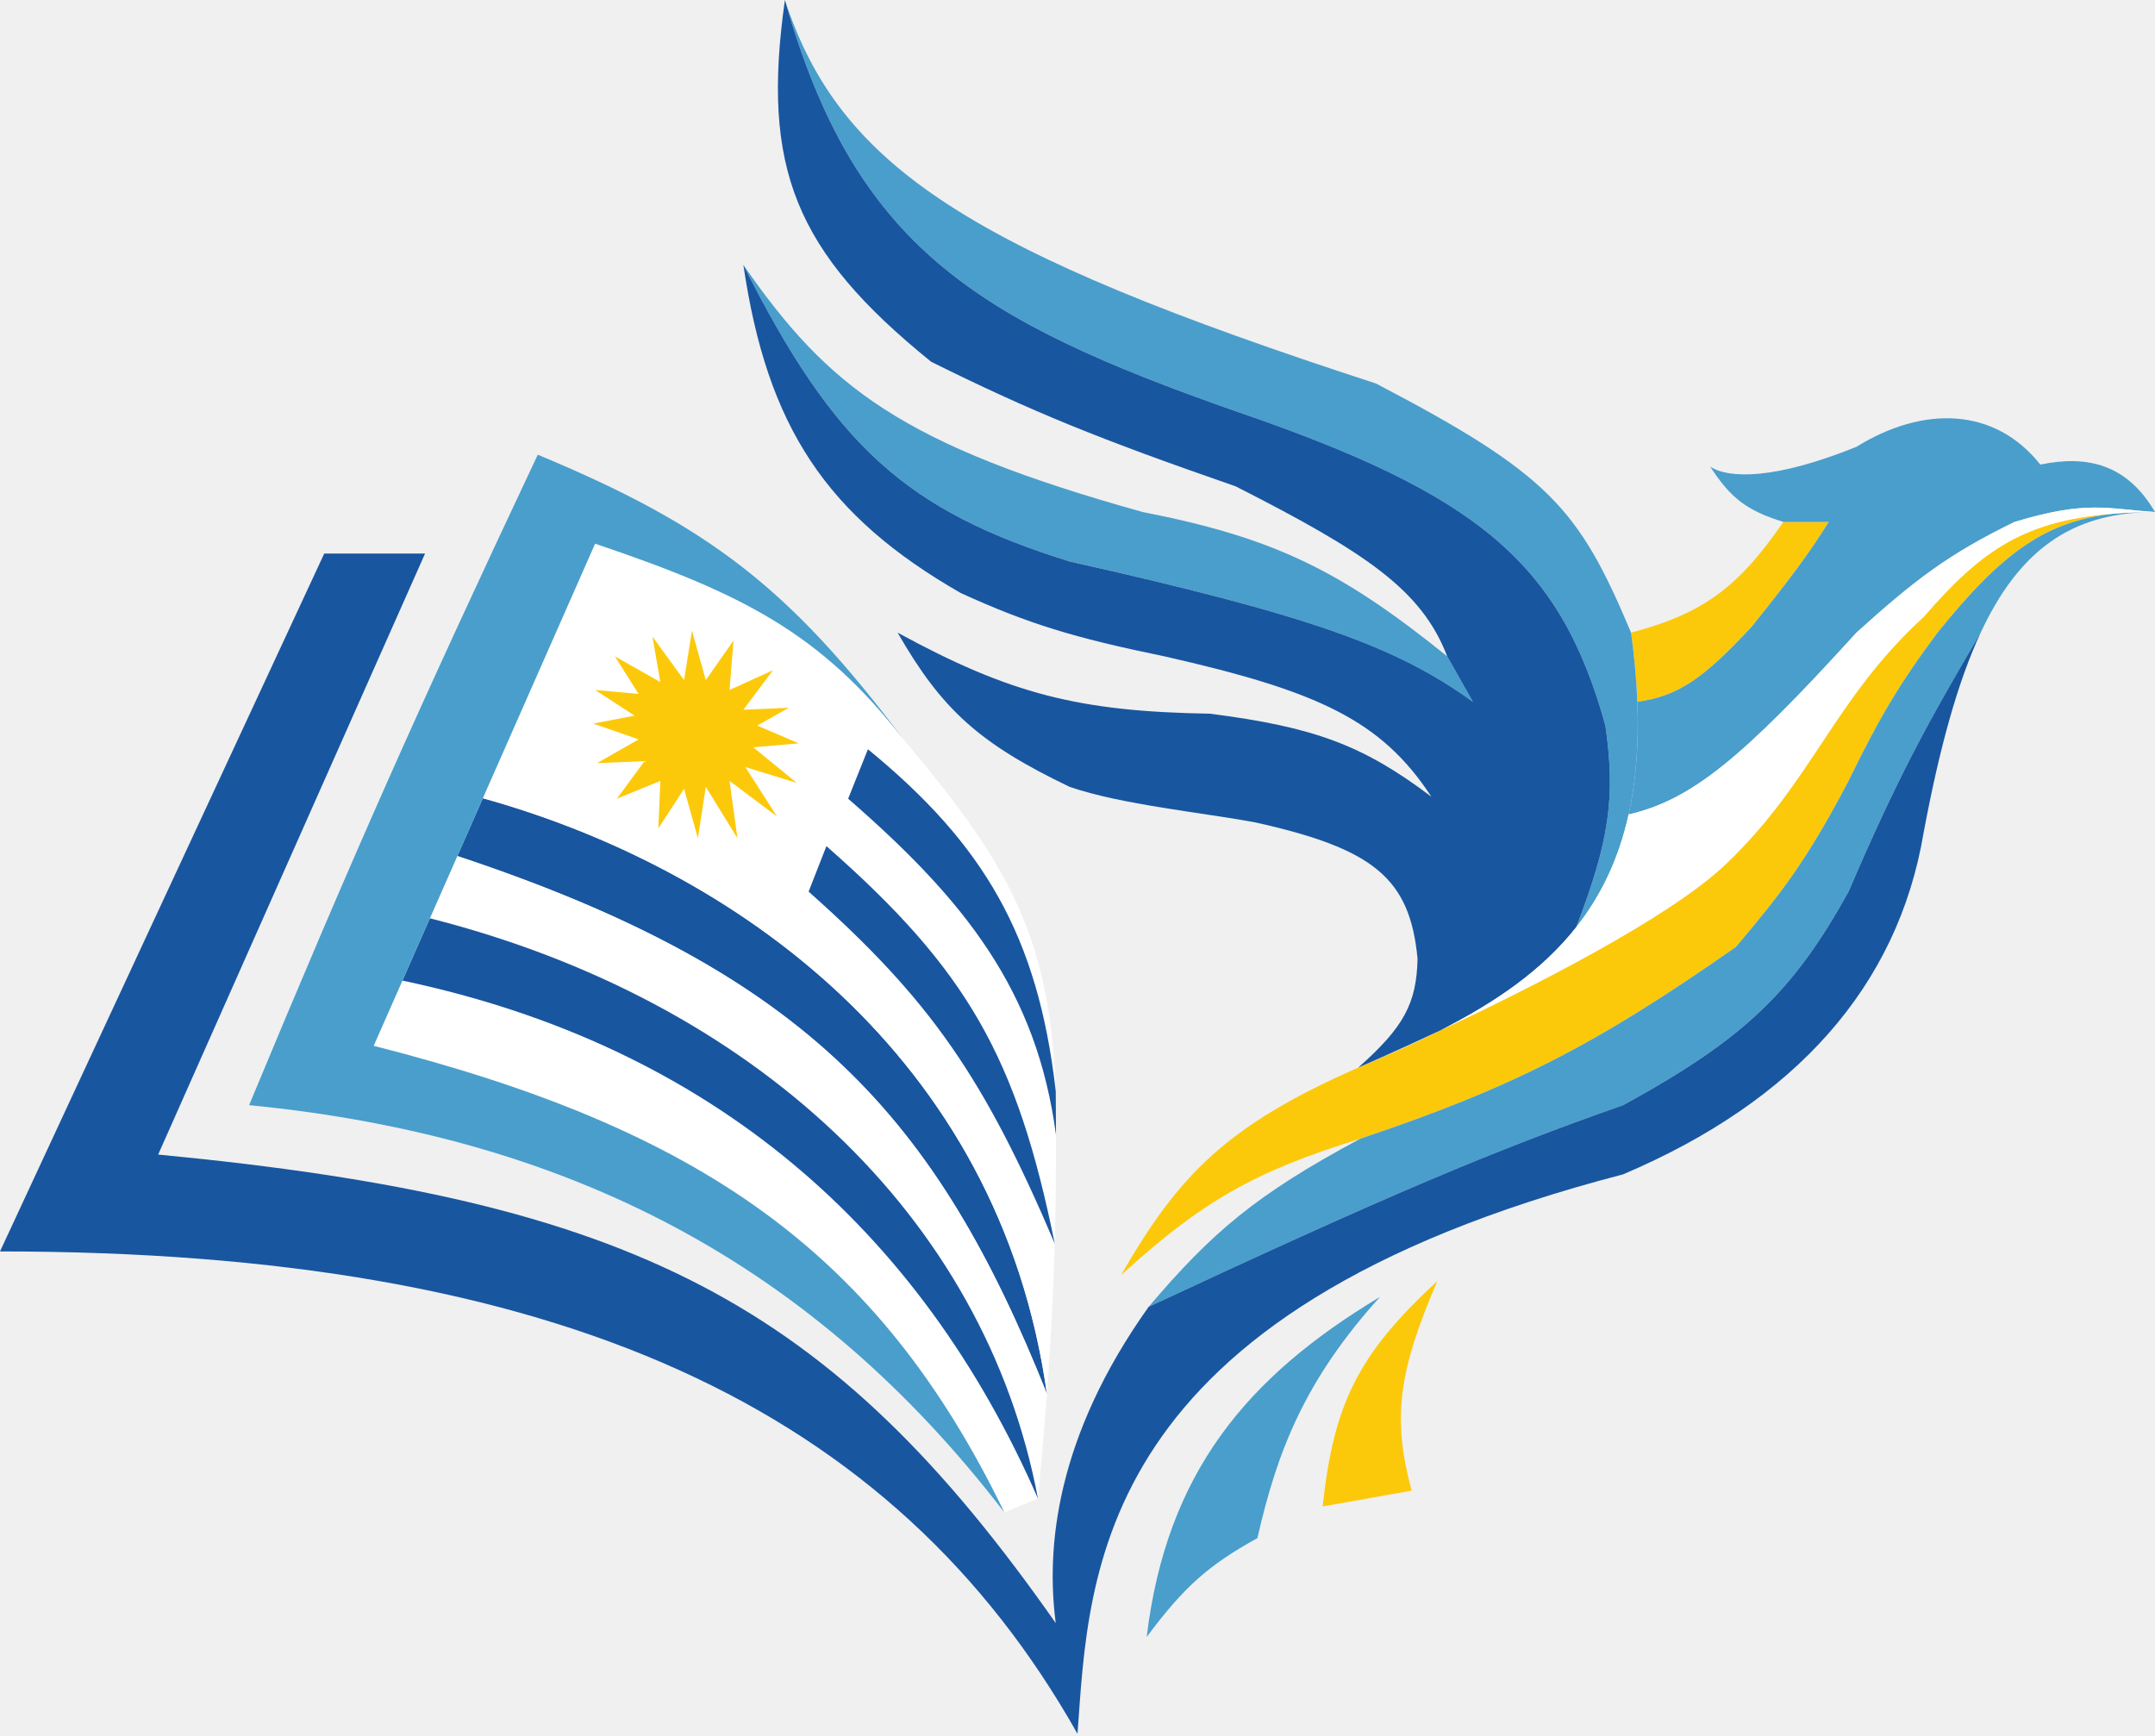
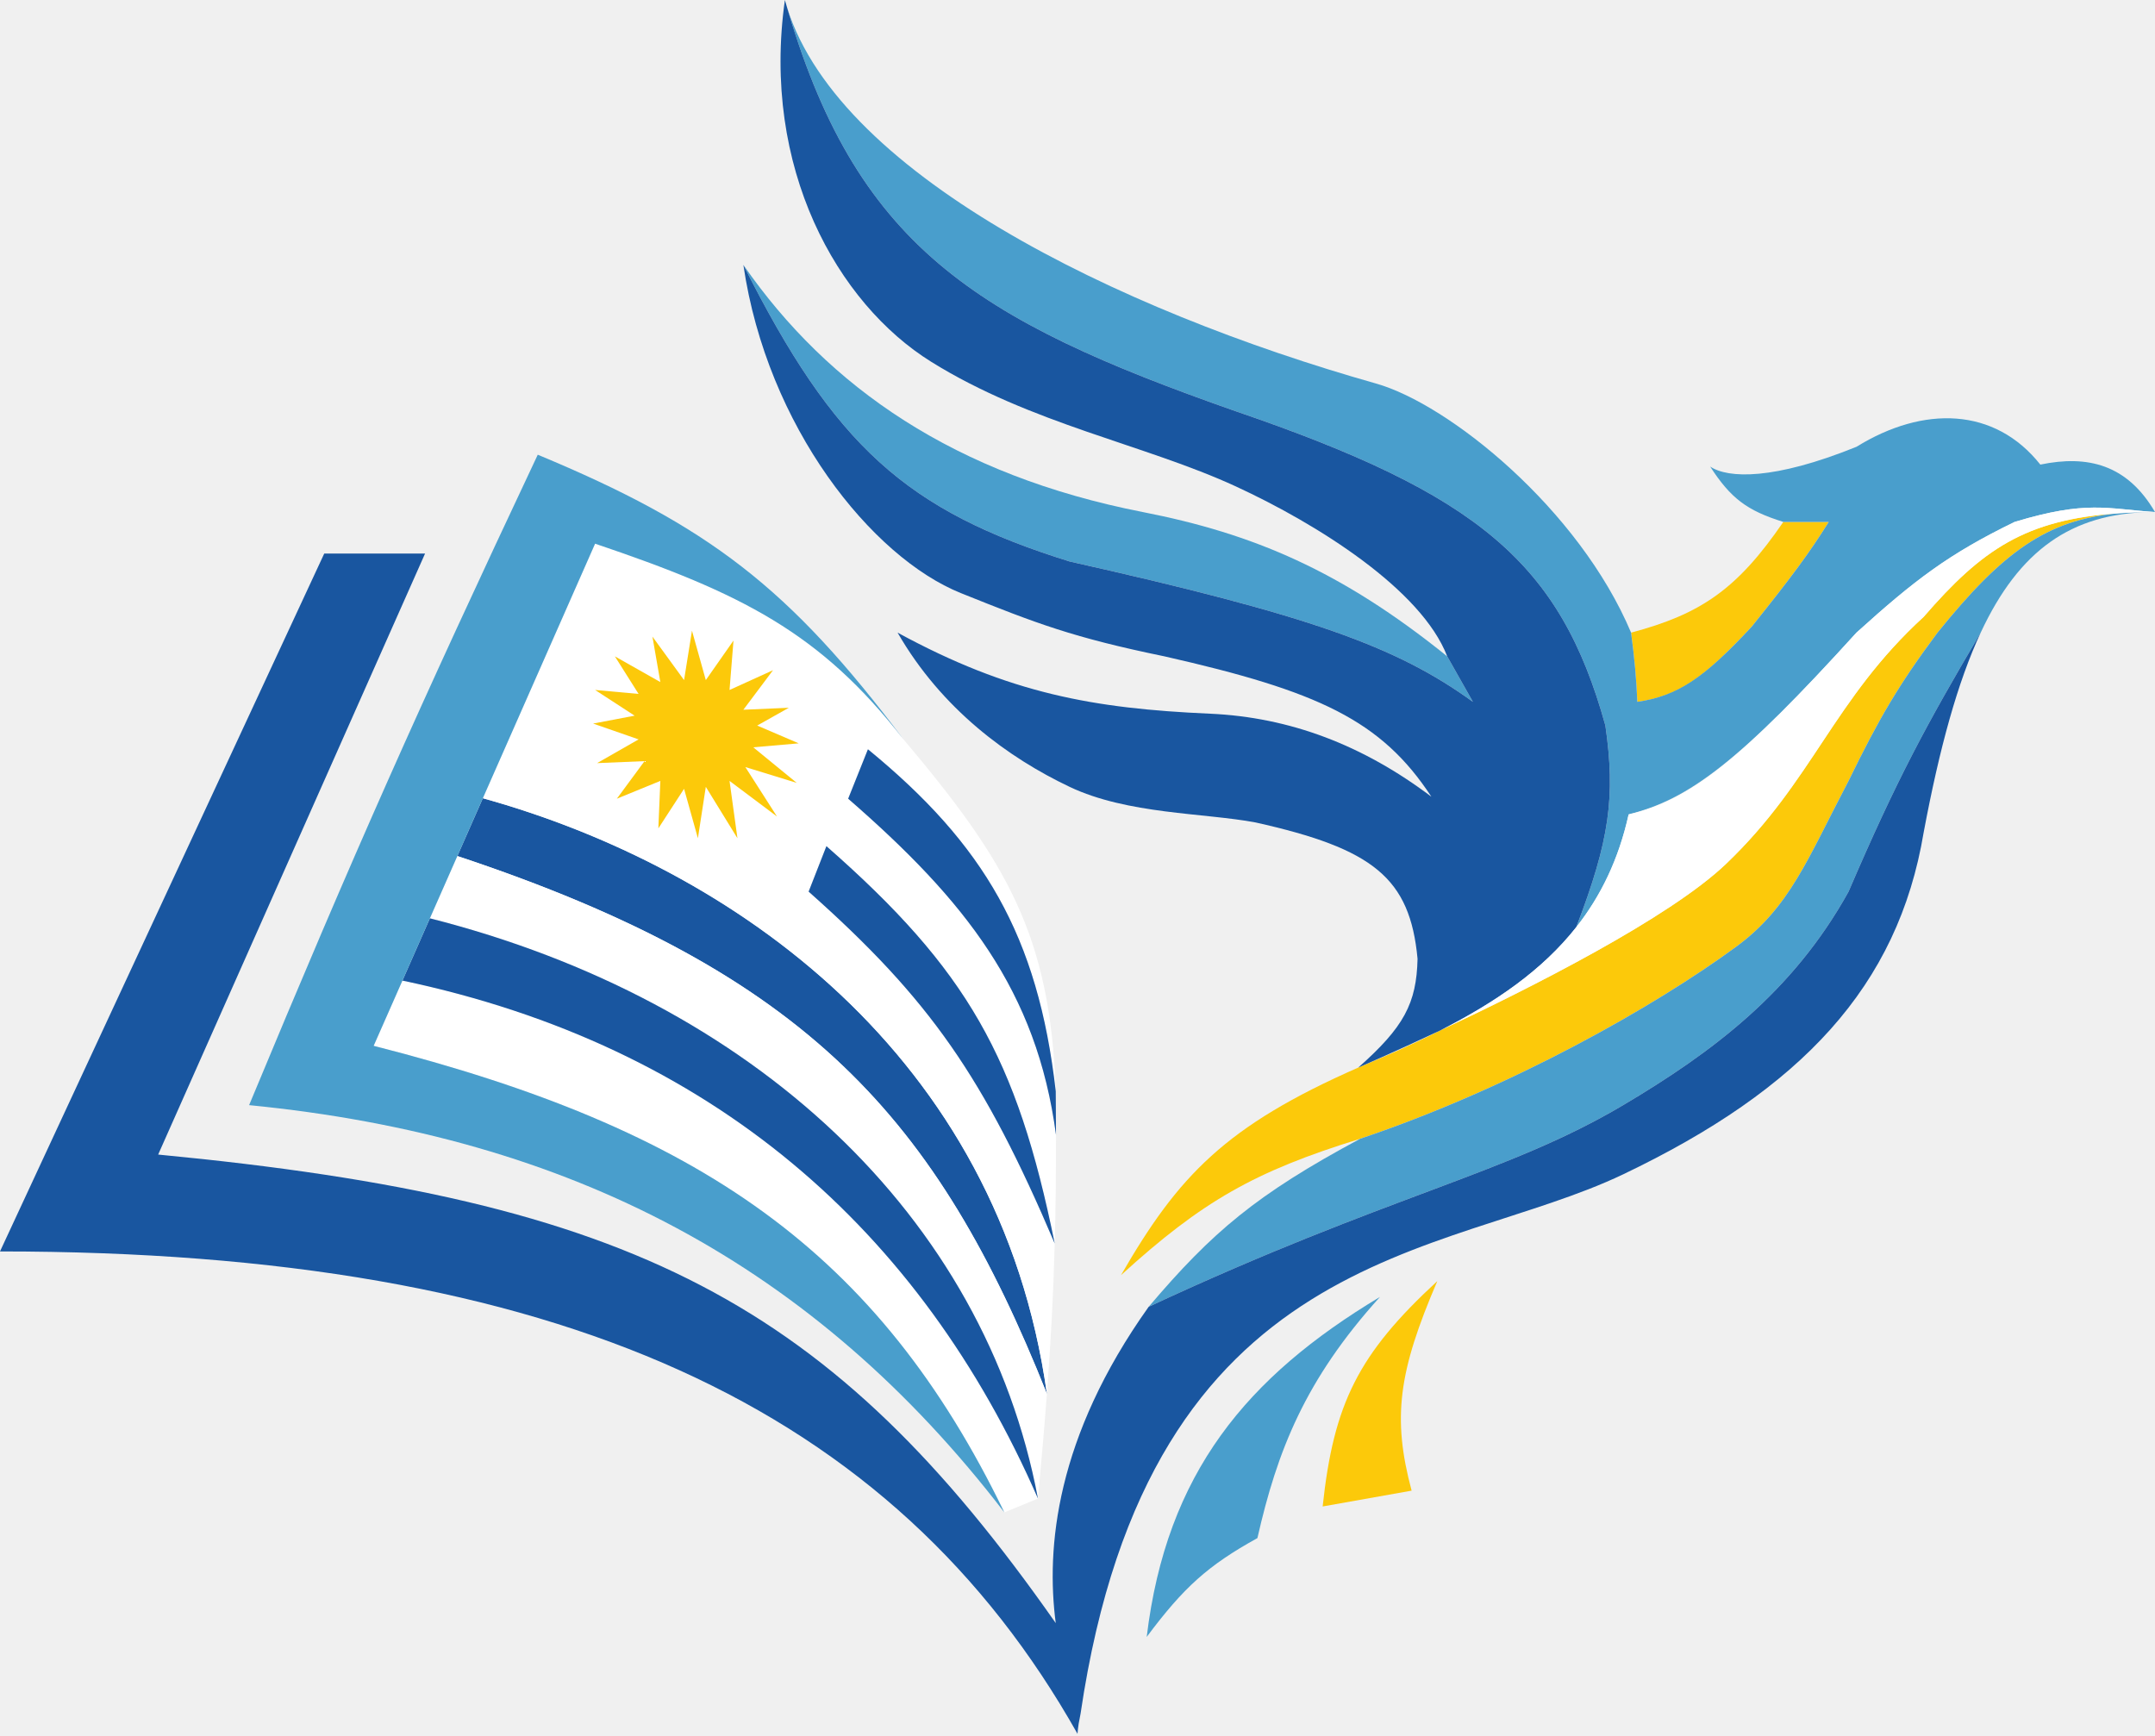
<svg xmlns="http://www.w3.org/2000/svg" width="545" height="439" viewBox="0 0 545 439" fill="none">
-   <path fill-rule="evenodd" clip-rule="evenodd" d="M115.665 216.5L122.112 201.88C185.112 219.38 252.707 266.54 264.762 352.5C237 283 204.5 246 115.665 216.5Z" fill="#1956A0" />
-   <path fill-rule="evenodd" clip-rule="evenodd" d="M267 276C265.657 236.548 254.615 217.957 228.5 187C207.5 160 187.5 150 150.5 137.5L122.112 201.88C185.112 219.38 252.707 266.54 264.762 352.5C265.744 339.446 266.393 327.491 266.743 314.5C248.835 272.461 235.308 252.864 204.5 225.5L209 214C244.657 245.305 257.177 267.384 266.743 314.5C266.974 305.979 267.076 297.013 267.06 287C262.192 250.5 244.067 227.733 214.5 202L219.5 189.5C248.787 213.5 262.518 236.658 267 276Z" fill="white" />
-   <path d="M254 382.5L262.5 379C232.799 311 180 264.5 101.776 248L94.5 264.5C177 285.5 222 316.5 254 382.5Z" fill="white" />
-   <path d="M262.5 379C263.393 369.376 264.144 360.72 264.762 352.5C237 283 204.5 246 115.665 216.5L108.72 232.25C190.5 253 249 307.5 262.5 379Z" fill="white" />
-   <path d="M108.72 232.25L101.776 248C180 264.5 232.799 311 262.5 379C249 307.5 190.5 253 108.72 232.25Z" fill="#1956A0" />
-   <path d="M266.743 314.5C257.177 267.384 244.657 245.305 209 214L204.5 225.5C235.308 252.864 248.835 272.461 266.743 314.5Z" fill="#1956A0" />
-   <path d="M267.06 287C267.054 283.472 267.034 279.814 267 276C262.518 236.658 248.787 213.5 219.5 189.5L214.5 202C244.067 227.733 262.192 250.5 267.06 287Z" fill="#1956A0" />
-   <path d="M334.5 381L357 377C352.061 358.552 353.658 346.896 363.5 324C343.533 342.412 337.28 354.935 334.5 381Z" fill="#FCC90A" />
-   <path d="M343.5 270C309.938 284.76 298.002 297.337 283.5 322.5C304.049 303.784 317.306 296.251 344 288C382.2 275.151 403.027 264.675 439 239.5C450.618 225.798 457.014 217.469 467.5 197.5C475.235 181.643 480.078 173.335 490 160C506.459 139.603 517.605 131.467 535.728 129.817C512.196 131.4 501.238 138.993 486.5 156C463.64 176.936 458.5 197.5 436.5 218.5C422.166 232.182 387.031 249.898 364.286 260.582C357.8 263.876 350.839 266.955 343.5 270Z" fill="#FCC90A" />
-   <path d="M451 132C439.319 149.075 430.097 155.312 412.5 160C413.348 166.21 413.869 172.032 414.082 177.5C424.594 176.035 430.985 171.415 443 158.5C453.101 145.911 457.461 140.026 462.5 132H451Z" fill="#FCC90A" />
-   <path d="M228.5 187C199.616 148.614 179.264 132.984 136 115C105.581 179.57 89.565 215.593 63 279.5C144.5 287.5 206 320 254 382.5C222 316.5 177 285.5 94.5 264.5L101.776 248L108.72 232.25L115.665 216.5L122.112 201.88L150.5 137.5C187.5 150 207.5 160 228.5 187Z" fill="#499ECC" />
-   <path d="M290 414C299.347 401.468 305.464 395.931 318 389C323 367 330 349 349 328C315.342 348.199 295 372.5 290 414Z" fill="#499ECC" />
-   <path d="M344 288C317.696 302.092 306.513 311.643 290.5 330.5C351.222 302.184 377.216 291.186 410.5 279.5C441.044 262.786 453.424 250.91 467.5 225.5C479.701 197.071 487.182 183.279 500.916 160C510.682 139.064 523.914 129.88 543.745 129.512C540.915 129.547 538.249 129.648 535.728 129.817C517.605 131.467 506.459 139.603 490 160C480.078 173.335 475.235 181.643 467.5 197.5C457.014 217.469 450.618 225.798 439 239.5C403.027 264.675 382.2 275.151 344 288Z" fill="#499ECC" />
-   <path d="M545 129.5C538 117.5 528 115 516 117.5C504.5 103 486.5 102.5 469.5 113C448.5 121.5 437 121 432.5 118C437.714 126.031 441.756 129.108 451 132H462.5C457.461 140.026 453.101 145.911 443 158.5C430.985 171.415 424.594 176.035 414.082 177.5C414.502 188.293 413.721 197.707 411.878 206C427.609 202.307 440.238 192.228 469.5 160C484.138 146.78 492.689 140.169 509.5 132C527.782 126.471 532.864 128.696 545 129.5Z" fill="#499ECC" />
-   <path d="M412.5 160C399.308 128.693 392 120 348 97C245.27 63.563 212.404 42.353 198.5 0C216.224 62.233 246.4 80.796 312.5 104C373.92 125.015 394.598 142.339 406 183.5C408.581 201.423 407.07 212.552 398.629 234.5C404.809 226.669 409.345 217.392 411.878 206C413.721 197.707 414.502 188.293 414.082 177.5C413.869 172.032 413.348 166.21 412.5 160Z" fill="#499ECC" />
-   <path d="M366 166C339.098 144.307 322.359 136.033 289 129.5C228 112.5 209.5 98 188 67C211.035 112.789 229.15 129.125 270.5 142C331.415 155.668 353.059 163.447 372.5 177.5L366 166Z" fill="#499ECC" />
-   <path d="M198.5 0C192.5 42.5 201.039 63.613 235.5 91.5C260.965 104.128 277.922 111.018 312.5 123C345.408 139.742 359.531 149.147 366 166L372.5 177.5C353.059 163.447 331.415 155.668 270.5 142C229.15 129.125 211.035 112.789 188 67C194 108 209 130.5 243 150C260.113 157.78 271.448 161.255 294.5 166C333.474 174.826 349.325 182.171 362 201.5C344.757 188.482 332.472 183.886 306 180.5C272.641 179.953 255.328 175.437 227 160C238.135 179.369 247.542 187.995 270.5 199C283.5 203.5 304.472 205.555 317.5 208C347.281 214.643 356.595 222.029 358.5 242.5C358.237 253.745 355.062 259.776 343.5 270C343.5 270 352.121 266.297 364.286 260.582C378.264 253.484 390.035 245.39 398.629 234.5C407.07 212.552 408.581 201.423 406 183.5C394.598 142.339 373.92 125.015 312.5 104C246.4 80.796 216.224 62.233 198.5 0Z" fill="#1956A0" />
-   <path d="M272.5 438.5C275.5 398 276 332 410.5 297C454 278.5 480 249.5 486.5 210.5C490.518 189.089 495.103 172.463 500.916 160C487.182 183.279 479.701 197.071 467.5 225.5C453.424 250.91 441.044 262.786 410.5 279.5C377.216 291.186 351.222 302.184 290.5 330.5C267 363.5 264.5 391.5 267 410.5C210.149 329.353 160.365 303.517 40 292L107.5 140H82L0 316.5C141.5 316.5 226 356 272.5 438.5Z" fill="#1956A0" />
-   <path d="M436.5 218.5C458.5 197.5 463.64 176.936 486.5 156C501.238 138.993 512.196 131.4 535.728 129.817C538.624 129.554 541.698 129.456 545 129.5C532.864 128.696 527.782 126.471 509.5 132C492.689 140.169 484.138 146.78 469.5 160C440.238 192.228 427.609 202.307 411.878 206C409.345 217.392 404.809 226.669 398.629 234.5C390.035 245.39 378.264 253.484 364.286 260.582C387.031 249.898 422.166 232.182 436.5 218.5Z" fill="white" />
-   <path d="M184.5 174.5L195.5 169.5L188 179.5L199.5 179L191.5 183.5L202 188L190.5 189L201.5 198L188.5 194L196.5 206.5L184.5 197.5L186.5 212L178.5 199L176.5 212L173 199.5L166.5 209.5L167 197.5L156 202L163 192.5L151 193L161.5 187L150 183L160.5 181L150.5 174.5L161.5 175.5L155.5 166L167 172.5L165 161L173 172L175 159.5L178.5 172L185.5 162L184.5 174.5Z" fill="#FCC90A" />
+   <path d="M115.665,216.5L122.112,201.88C185.112,219.38 252.707,266.54 264.762,352.5C237,283 204.5,246 115.665,216.5Z" style="fill:rgb(25,86,160);" />
+   <path d="M267,276C265.657,236.548 254.615,217.957 228.5,187C207.5,160 187.5,150 150.5,137.5L122.112,201.88C185.112,219.38 252.707,266.54 264.762,352.5C265.744,339.446 266.393,327.491 266.743,314.5C248.835,272.461 235.308,252.864 204.5,225.5L209,214C244.657,245.305 257.177,267.384 266.743,314.5C266.974,305.979 267.076,297.013 267.06,287C262.192,250.5 244.067,227.733 214.5,202L219.5,189.5C248.787,213.5 262.518,236.658 267,276Z" style="fill:white;" />
+   <path d="M254,382.5L262.5,379C232.799,311 180,264.5 101.776,248L94.5,264.5C177,285.5 222,316.5 254,382.5Z" style="fill:white;fill-rule:nonzero;" />
+   <path d="M262.5,379C263.393,369.376 264.144,360.72 264.762,352.5C237,283 204.5,246 115.665,216.5L108.72,232.25C190.5,253 249,307.5 262.5,379Z" style="fill:white;fill-rule:nonzero;" />
+   <path d="M108.72,232.25L101.776,248C180,264.5 232.799,311 262.5,379C249,307.5 190.5,253 108.72,232.25Z" style="fill:rgb(25,86,160);fill-rule:nonzero;" />
+   <path d="M266.743,314.5C257.177,267.384 244.657,245.305 209,214L204.5,225.5C235.308,252.864 248.835,272.461 266.743,314.5Z" style="fill:rgb(25,86,160);fill-rule:nonzero;" />
+   <path d="M267.06,287C267.054,283.472 267.034,279.814 267,276C262.518,236.658 248.787,213.5 219.5,189.5L214.5,202C244.067,227.733 262.192,250.5 267.06,287Z" style="fill:rgb(25,86,160);fill-rule:nonzero;" />
+   <path d="M334.5,381L357,377C352.061,358.552 353.658,346.896 363.5,324C343.533,342.412 337.28,354.935 334.5,381Z" style="fill:rgb(252,201,10);fill-rule:nonzero;" />
+   <path d="M343.5,270C309.938,284.76 298.002,297.337 283.5,322.5C304.049,303.784 317.306,296.251 344,288C382.2,275.151 418.417,254.583 439,239.5C452.647,229.5 457.014,217.469 467.5,197.5C475.235,181.643 480.078,173.335 490,160C506.459,139.603 517.605,131.467 535.728,129.817C512.196,131.4 501.238,138.993 486.5,156C463.64,176.936 458.5,197.5 436.5,218.5C422.166,232.182 387.031,249.898 364.286,260.582C357.8,263.876 350.839,266.955 343.5,270Z" style="fill:rgb(252,201,10);fill-rule:nonzero;" />
+   <path d="M451,132C439.319,149.075 430.097,155.312 412.5,160C413.348,166.21 413.869,172.032 414.082,177.5C424.594,176.035 430.985,171.415 443,158.5C453.101,145.911 457.461,140.026 462.5,132L451,132Z" style="fill:rgb(252,201,10);fill-rule:nonzero;" />
+   <path d="M228.5,187C199.616,148.614 179.264,132.984 136,115C105.581,179.57 89.565,215.593 63,279.5C144.5,287.5 206,320 254,382.5C222,316.5 177,285.5 94.5,264.5L101.776,248L108.72,232.25L115.665,216.5L122.112,201.88L150.5,137.5C187.5,150 207.5,160 228.5,187Z" style="fill:rgb(73,158,204);fill-rule:nonzero;" />
+   <path d="M290,414C299.347,401.468 305.464,395.931 318,389C323,367 330,349 349,328C315.342,348.199 295,372.5 290,414Z" style="fill:rgb(73,158,204);fill-rule:nonzero;" />
+   <path d="M344,288C317.696,302.092 306.513,311.643 290.5,330.5C351.222,302.184 381,297 410.5,279.5C433.01,266.147 453.424,250.91 467.5,225.5C479.701,197.071 487.182,183.279 500.916,160C510.682,139.064 523.914,129.88 543.745,129.512C540.915,129.547 538.249,129.648 535.728,129.817C517.605,131.467 506.459,139.603 490,160C480.078,173.335 475.235,181.643 467.5,197.5C457.014,217.469 452.647,229.5 439,239.5C418.417,254.583 382.2,275.151 344,288Z" style="fill:rgb(73,158,204);fill-rule:nonzero;" />
+   <path d="M545,129.5C538,117.5 528,115 516,117.5C504.5,103 486.5,102.5 469.5,113C448.5,121.5 437,121 432.5,118C437.714,126.031 441.756,129.108 451,132L462.5,132C457.461,140.026 453.101,145.911 443,158.5C430.985,171.415 424.338,176.072 413.826,177.537C414.246,188.33 413.318,197.744 411.475,206.037C427.206,202.344 440.238,192.228 469.5,160C484.138,146.78 492.689,140.169 509.5,132C527.782,126.471 532.864,128.696 545,129.5Z" style="fill:rgb(73,158,204);fill-rule:nonzero;" />
+   <path d="M412.5,160C399.308,128.693 366.421,102.21 348,97C282.666,78.522 210.222,43.444 198.5,0C216.224,62.233 246.4,80.797 312.5,104C373.92,125.015 394.598,142.339 406,183.5C408.581,201.423 407.07,212.552 398.629,234.5C404.809,226.669 409.345,217.392 411.878,206C413.721,197.707 414.502,188.293 414.082,177.5C413.869,172.032 413.348,166.21 412.5,160Z" style="fill:rgb(73,158,204);fill-rule:nonzero;" />
+   <path d="M366,166C339.098,144.307 316.875,134.959 289,129.5C241.528,120.202 209.5,98 188,67C211.035,112.789 229.15,129.125 270.5,142C331.415,155.668 353.059,163.447 372.5,177.5L366,166Z" style="fill:rgb(73,158,204);fill-rule:nonzero;" />
+   <path d="M198.5,0C192.5,42.5 211.772,76.728 235.5,91.5C260.766,107.23 289.493,112.399 312.5,123C333.28,132.575 359.531,149.147 366,166L372.5,177.5C353.059,163.447 331.415,155.668 270.5,142C229.15,129.125 211.035,112.789 188,67C194,108 220.515,140.959 243,150C262.227,157.731 271.448,161.255 294.5,166C333.474,174.826 349.325,182.171 362,201.5C344.757,188.482 326.267,181.397 306,180.5C276.65,179.2 255.328,175.437 227,160C238.135,179.369 255.076,191.679 270.5,199C285.187,205.971 304.472,205.555 317.5,208C347.281,214.643 356.595,222.029 358.5,242.5C358.237,253.745 355.062,259.776 343.5,270C343.5,270 352.121,266.297 364.286,260.582C378.264,253.484 390.035,245.39 398.629,234.5C407.07,212.552 408.581,201.423 406,183.5C394.598,142.339 373.92,125.015 312.5,104C246.4,80.797 216.224,62.233 198.5,0Z" style="fill:rgb(25,86,160);fill-rule:nonzero;" />
+   <path d="M272.5,438.5C272.562,437.662 272.661,436.807 272.794,435.937C272.924,435.092 273.152,434.244 273.283,433.359C290.794,314.626 365.393,318.548 410.5,297C455.52,275.493 480,249.5 486.5,210.5C490.518,189.089 495.103,172.463 500.916,160C487.182,183.279 479.701,197.071 467.5,225.5C453.424,250.91 433.01,266.147 410.5,279.5C381,297 351.222,302.184 290.5,330.5C267,363.5 264.5,391.5 267,410.5C210.149,329.353 160.365,303.517 40,292L107.5,140L82,140L0,316.5C141.5,316.5 226,356 272.5,438.5Z" style="fill:rgb(25,86,160);fill-rule:nonzero;" />
+   <path d="M436.5,218.5C458.5,197.5 463.64,176.936 486.5,156C501.238,138.993 512.196,131.4 535.728,129.817C538.624,129.554 541.698,129.456 545,129.5C532.864,128.696 527.782,126.471 509.5,132C492.689,140.169 484.138,146.78 469.5,160C440.238,192.228 427.609,202.307 411.878,206C409.345,217.392 404.809,226.669 398.629,234.5C390.035,245.39 378.264,253.484 364.286,260.582C387.031,249.898 422.166,232.182 436.5,218.5Z" style="fill:white;fill-rule:nonzero;" />
+   <path d="M184.5,174.5L195.5,169.5L188,179.5L199.5,179L191.5,183.5L202,188L190.5,189L201.5,198L188.5,194L196.5,206.5L184.5,197.5L186.5,212L178.5,199L176.5,212L173,199.5L166.5,209.5L167,197.5L156,202L163,192.5L151,193L161.5,187L150,183L160.5,181L150.5,174.5L161.5,175.5L155.5,166L167,172.5L165,161L173,172L175,159.5L178.5,172L185.5,162L184.5,174.5Z" style="fill:rgb(252,201,10);fill-rule:nonzero;" />
</svg>
